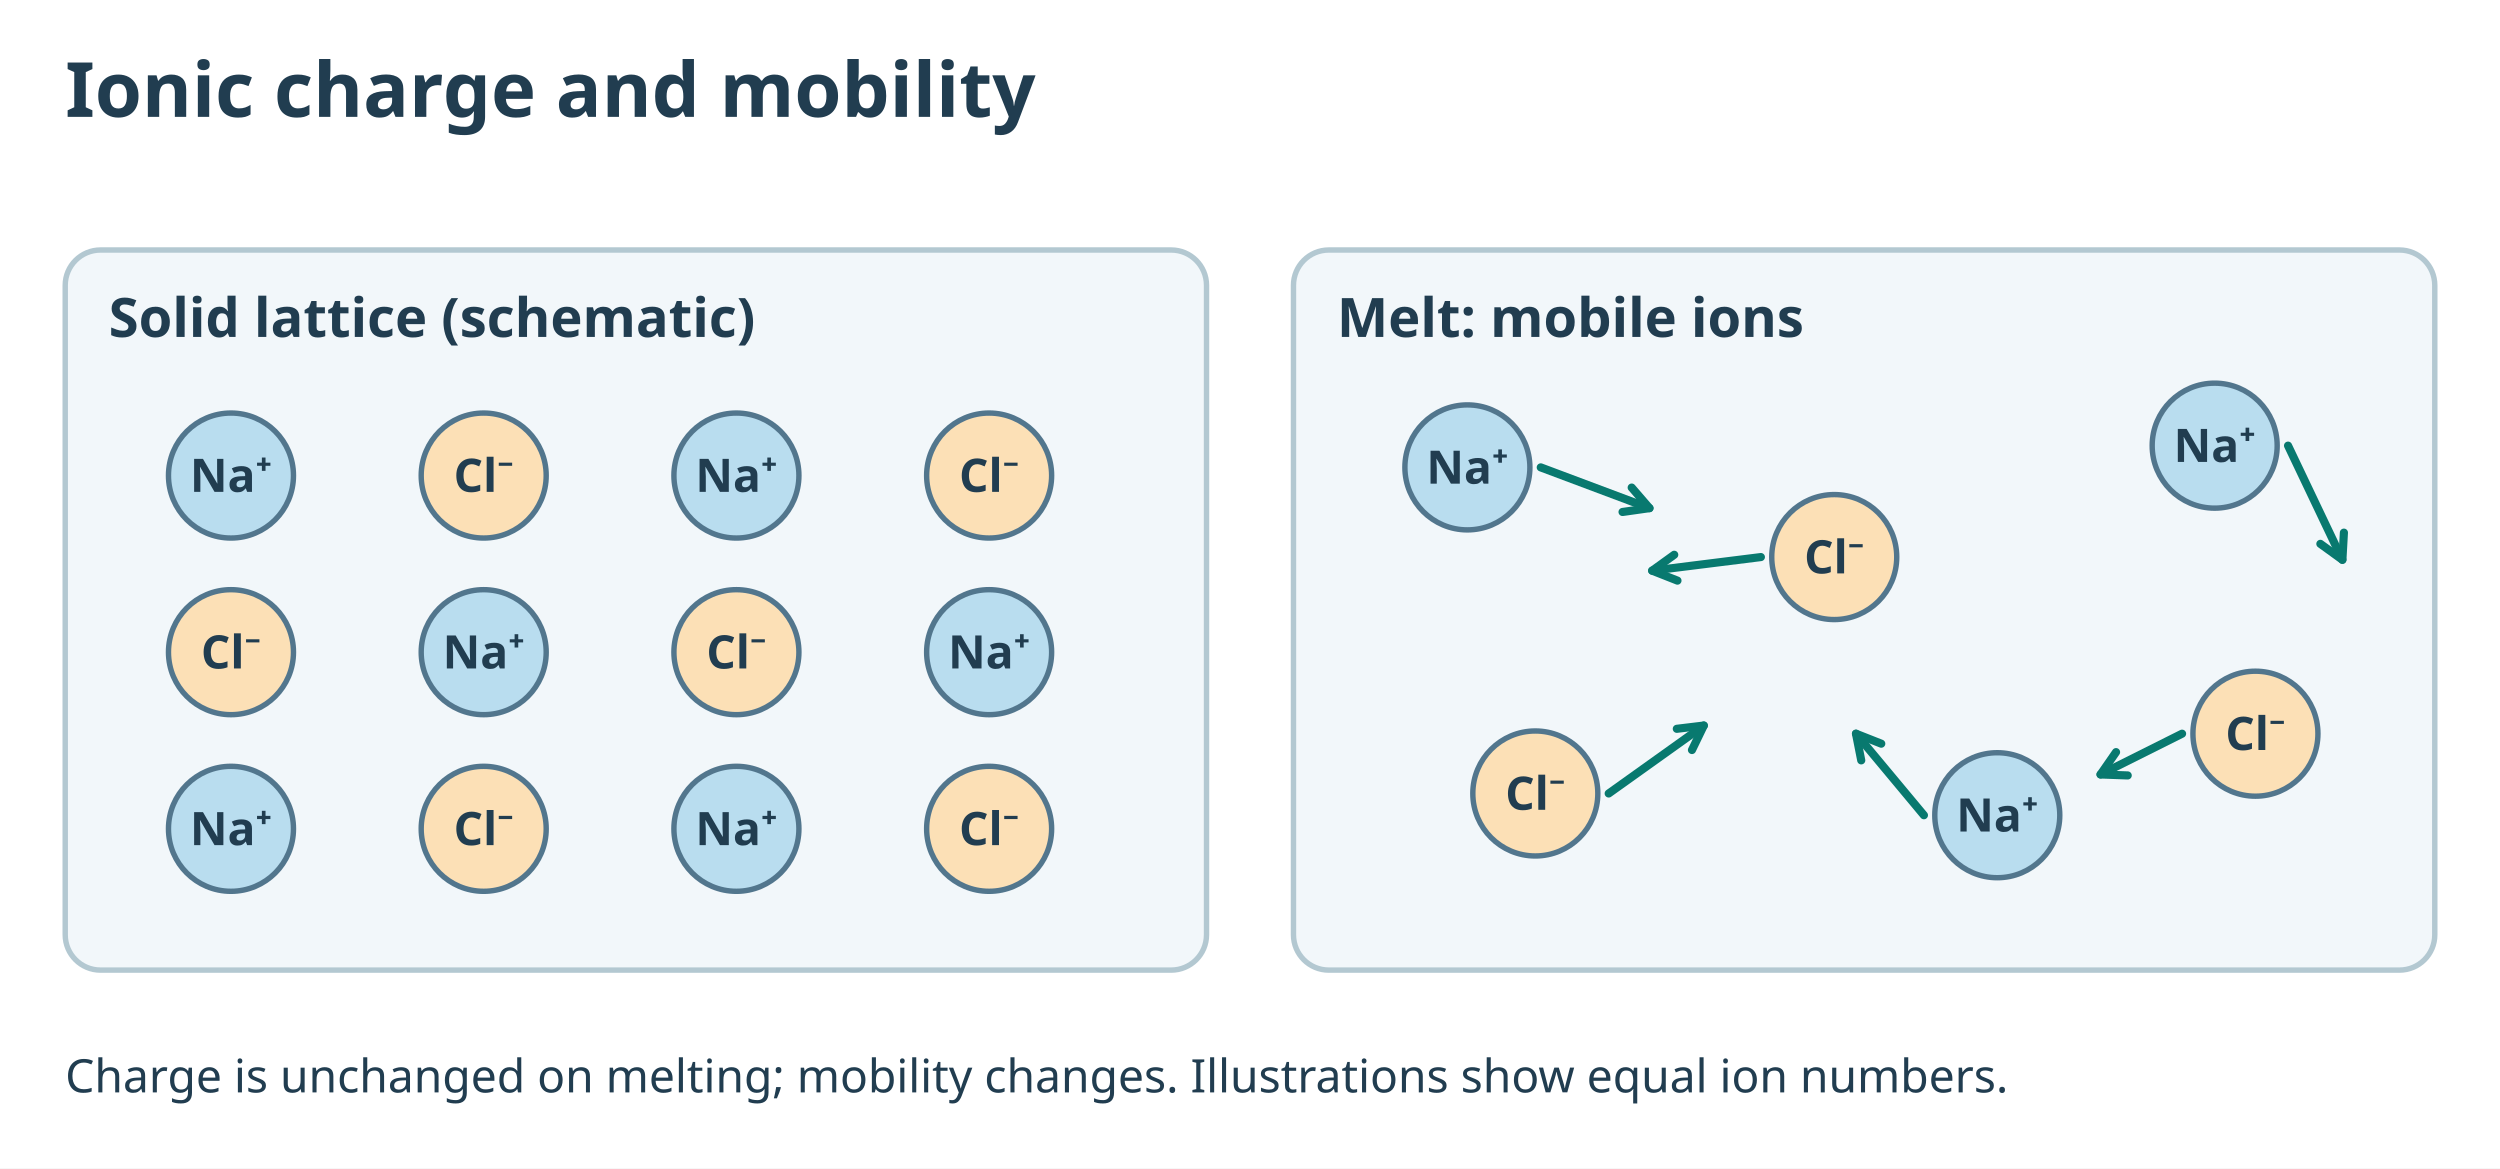
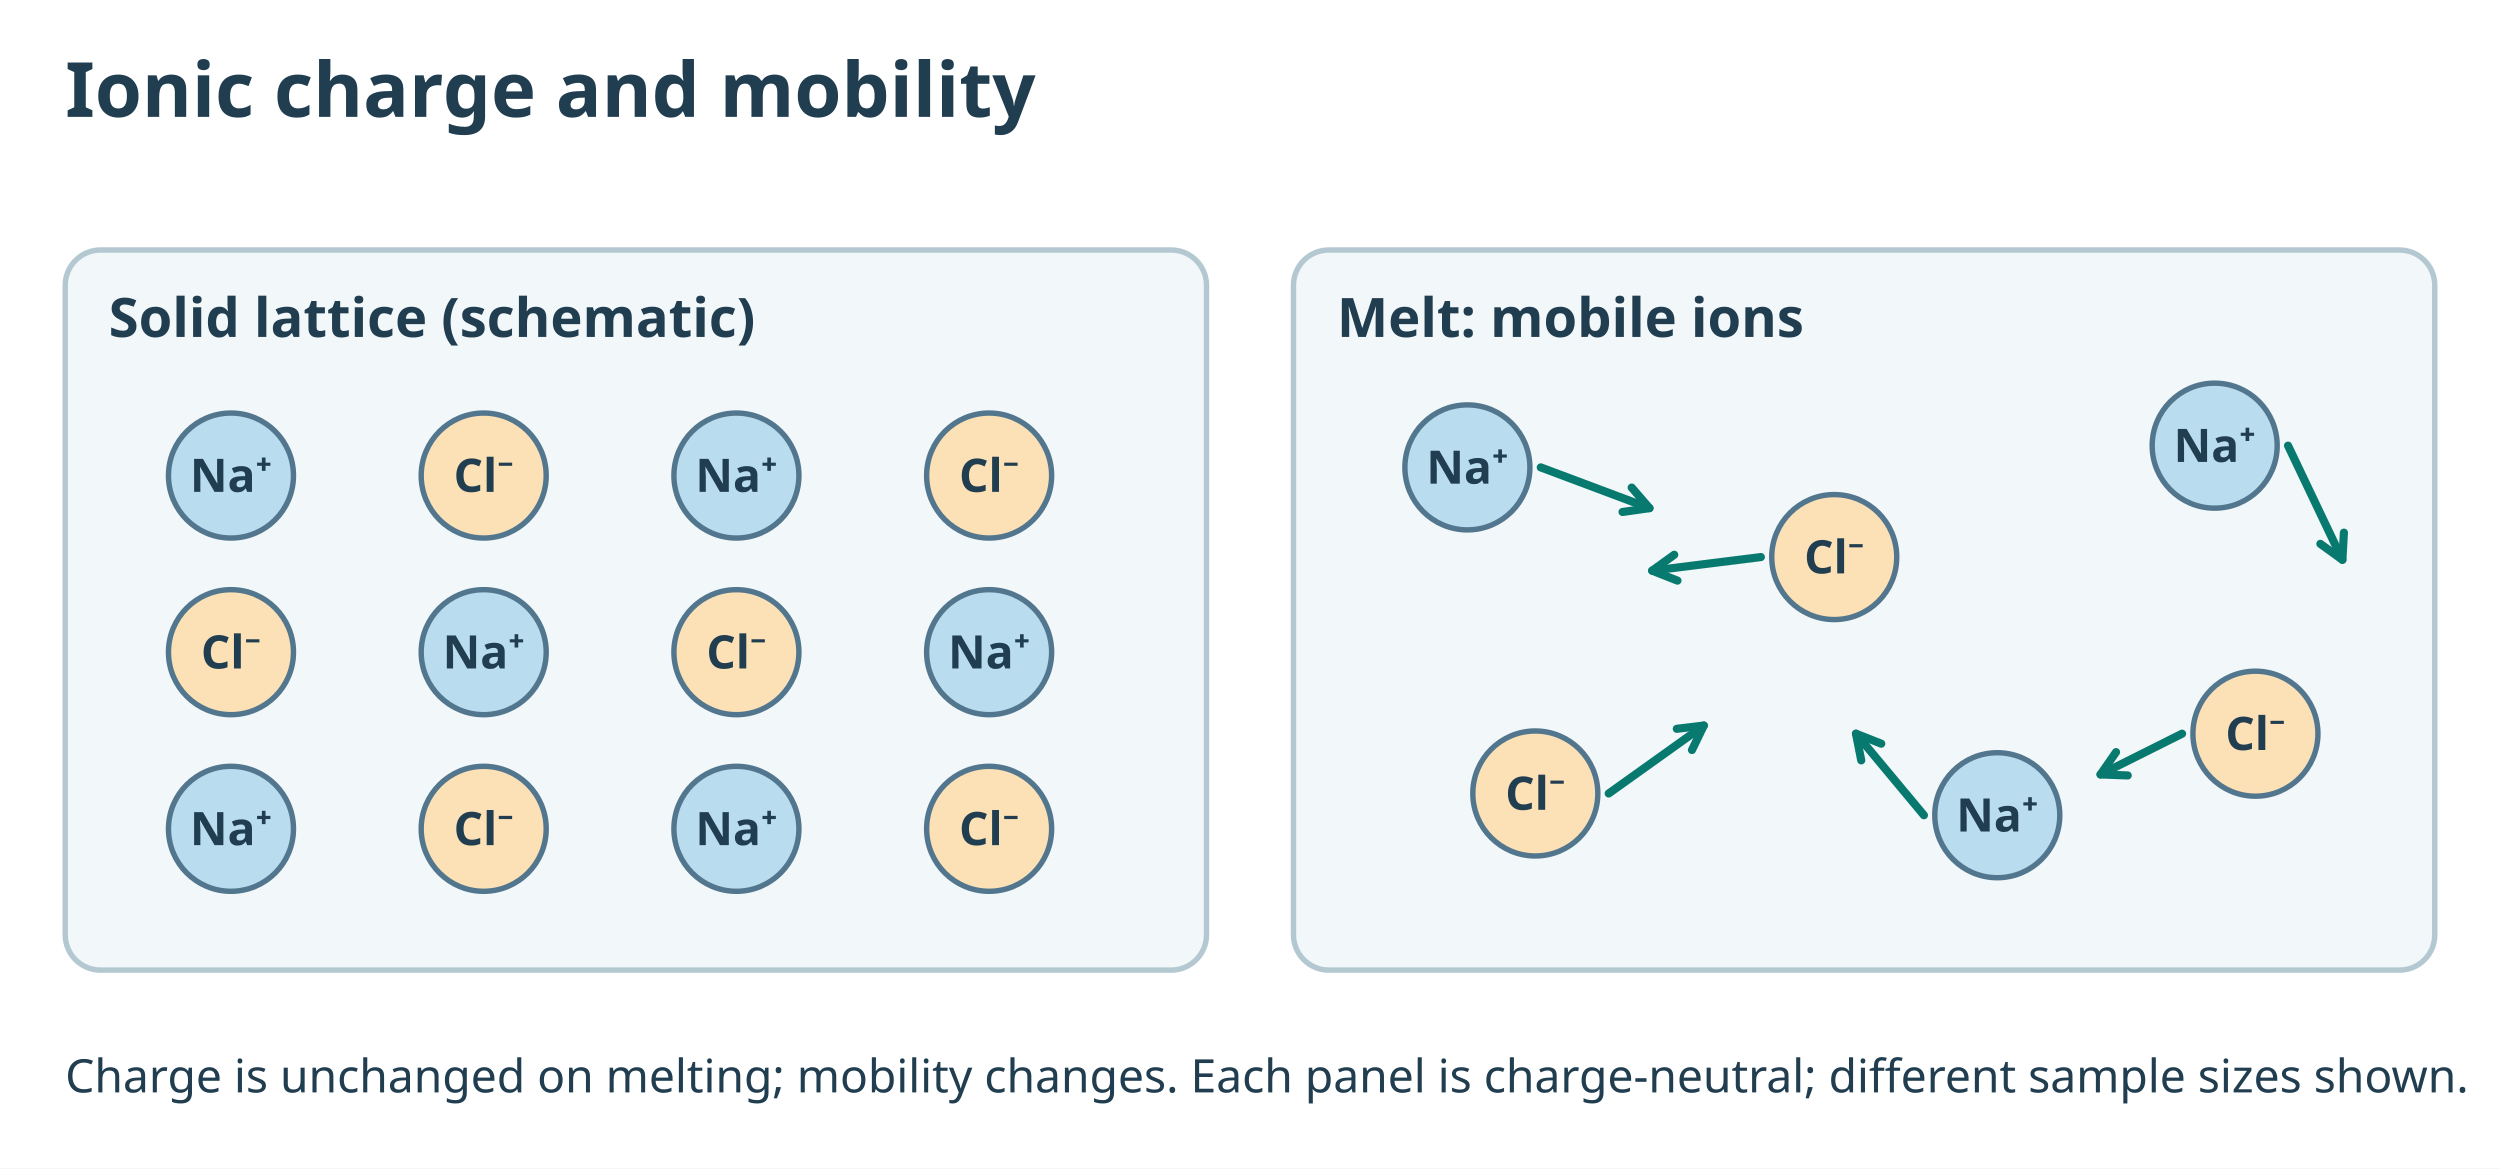
<svg xmlns="http://www.w3.org/2000/svg" viewBox="0 0 920 430" role="img" aria-labelledby="t d">
  <rect width="920" height="430" fill="white" />
  <g font-family="system-ui, sans-serif">
    <text x="24" y="43" font-size="28" text-anchor="start" font-weight="750" fill="#213d50">Ionic charge and mobility</text>
    <rect x="24" y="92" width="420" height="265" rx="13" fill="#f2f7fa" stroke="#b3c8d1" stroke-width="2" />
    <text x="40" y="124" font-size="20" text-anchor="start" font-weight="700" fill="#213d50">Solid lattice (schematic)</text>
    <rect x="476" y="92" width="420" height="265" rx="13" fill="#f2f7fa" stroke="#b3c8d1" stroke-width="2" />
    <text x="492" y="124" font-size="20" text-anchor="start" font-weight="700" fill="#213d50">Melt: mobile ions</text>
    <circle cx="85" cy="175" r="23" fill="#b9ddef" stroke="#52768d" stroke-width="2" />
    <text x="85" y="181" font-size="17" text-anchor="middle" font-weight="650" fill="#213d50">Na⁺</text>
    <circle cx="85" cy="240" r="23" fill="#fce0b6" stroke="#52768d" stroke-width="2" />
    <text x="85" y="246" font-size="17" text-anchor="middle" font-weight="650" fill="#213d50">Cl⁻</text>
    <circle cx="85" cy="305" r="23" fill="#b9ddef" stroke="#52768d" stroke-width="2" />
    <text x="85" y="311" font-size="17" text-anchor="middle" font-weight="650" fill="#213d50">Na⁺</text>
    <circle cx="178" cy="175" r="23" fill="#fce0b6" stroke="#52768d" stroke-width="2" />
    <text x="178" y="181" font-size="17" text-anchor="middle" font-weight="650" fill="#213d50">Cl⁻</text>
    <circle cx="178" cy="240" r="23" fill="#b9ddef" stroke="#52768d" stroke-width="2" />
    <text x="178" y="246" font-size="17" text-anchor="middle" font-weight="650" fill="#213d50">Na⁺</text>
    <circle cx="178" cy="305" r="23" fill="#fce0b6" stroke="#52768d" stroke-width="2" />
    <text x="178" y="311" font-size="17" text-anchor="middle" font-weight="650" fill="#213d50">Cl⁻</text>
    <circle cx="271" cy="175" r="23" fill="#b9ddef" stroke="#52768d" stroke-width="2" />
    <text x="271" y="181" font-size="17" text-anchor="middle" font-weight="650" fill="#213d50">Na⁺</text>
    <circle cx="271" cy="240" r="23" fill="#fce0b6" stroke="#52768d" stroke-width="2" />
    <text x="271" y="246" font-size="17" text-anchor="middle" font-weight="650" fill="#213d50">Cl⁻</text>
    <circle cx="271" cy="305" r="23" fill="#b9ddef" stroke="#52768d" stroke-width="2" />
    <text x="271" y="311" font-size="17" text-anchor="middle" font-weight="650" fill="#213d50">Na⁺</text>
    <circle cx="364" cy="175" r="23" fill="#fce0b6" stroke="#52768d" stroke-width="2" />
    <text x="364" y="181" font-size="17" text-anchor="middle" font-weight="650" fill="#213d50">Cl⁻</text>
    <circle cx="364" cy="240" r="23" fill="#b9ddef" stroke="#52768d" stroke-width="2" />
    <text x="364" y="246" font-size="17" text-anchor="middle" font-weight="650" fill="#213d50">Na⁺</text>
    <circle cx="364" cy="305" r="23" fill="#fce0b6" stroke="#52768d" stroke-width="2" />
    <text x="364" y="311" font-size="17" text-anchor="middle" font-weight="650" fill="#213d50">Cl⁻</text>
    <circle cx="540" cy="172" r="23" fill="#b9ddef" stroke="#52768d" stroke-width="2" />
    <text x="540" y="178" font-size="17" text-anchor="middle" font-weight="650" fill="#213d50">Na⁺</text>
    <line x1="567" y1="172" x2="607" y2="187" stroke="#08796f" stroke-width="3" stroke-linecap="round" />
    <path d="M607 187 l-9.9 1.408 M607 187 l-6.534 -7.57" fill="none" stroke="#08796f" stroke-width="3" stroke-linecap="round" />
    <circle cx="675" cy="205" r="23" fill="#fce0b6" stroke="#52768d" stroke-width="2" />
    <text x="675" y="211" font-size="17" text-anchor="middle" font-weight="650" fill="#213d50">Cl⁻</text>
    <line x1="648" y1="205" x2="608" y2="210" stroke="#08796f" stroke-width="3" stroke-linecap="round" />
    <path d="M608 210 l8.113 -5.846 M608 210 l9.303 3.669" fill="none" stroke="#08796f" stroke-width="3" stroke-linecap="round" />
    <circle cx="815" cy="164" r="23" fill="#b9ddef" stroke="#52768d" stroke-width="2" />
    <text x="815" y="170" font-size="17" text-anchor="middle" font-weight="650" fill="#213d50">Na⁺</text>
    <line x1="842" y1="164" x2="862" y2="206" stroke="#08796f" stroke-width="3" stroke-linecap="round" />
    <path d="M862 206 l-8.102 -5.862 M862 206 l0.556 -9.985" fill="none" stroke="#08796f" stroke-width="3" stroke-linecap="round" />
    <circle cx="565" cy="292" r="23" fill="#fce0b6" stroke="#52768d" stroke-width="2" />
    <text x="565" y="298" font-size="17" text-anchor="middle" font-weight="650" fill="#213d50">Cl⁻</text>
    <line x1="592" y1="292" x2="627" y2="267" stroke="#08796f" stroke-width="3" stroke-linecap="round" />
    <path d="M627 267 l-4.355 9.002 M627 267 l-9.928 1.2" fill="none" stroke="#08796f" stroke-width="3" stroke-linecap="round" />
    <circle cx="735" cy="300" r="23" fill="#b9ddef" stroke="#52768d" stroke-width="2" />
    <text x="735" y="306" font-size="17" text-anchor="middle" font-weight="650" fill="#213d50">Na⁺</text>
    <line x1="708" y1="300" x2="683" y2="270" stroke="#08796f" stroke-width="3" stroke-linecap="round" />
    <path d="M683 270 l9.301 3.673 M683 270 l1.935 9.811" fill="none" stroke="#08796f" stroke-width="3" stroke-linecap="round" />
    <circle cx="830" cy="270" r="23" fill="#fce0b6" stroke="#52768d" stroke-width="2" />
    <text x="830" y="276" font-size="17" text-anchor="middle" font-weight="650" fill="#213d50">Cl⁻</text>
    <line x1="803" y1="270" x2="773" y2="285" stroke="#08796f" stroke-width="3" stroke-linecap="round" />
    <path d="M773 285 l5.705 -8.213 M773 285 l9.993 0.363" fill="none" stroke="#08796f" stroke-width="3" stroke-linecap="round" />
-     <text x="24" y="402" font-size="17" text-anchor="start" font-weight="400" fill="#213d50">Charge is unchanged on melting; mobility changes. Illustrations show equal ion numbers.</text>
+     <text x="24" y="402" font-size="17" text-anchor="start" font-weight="400" fill="#213d50">Charge is unchanged on melting; mobility changes. Each panel is charge-neutral; different sample sizes shown.</text>
  </g>
</svg>
